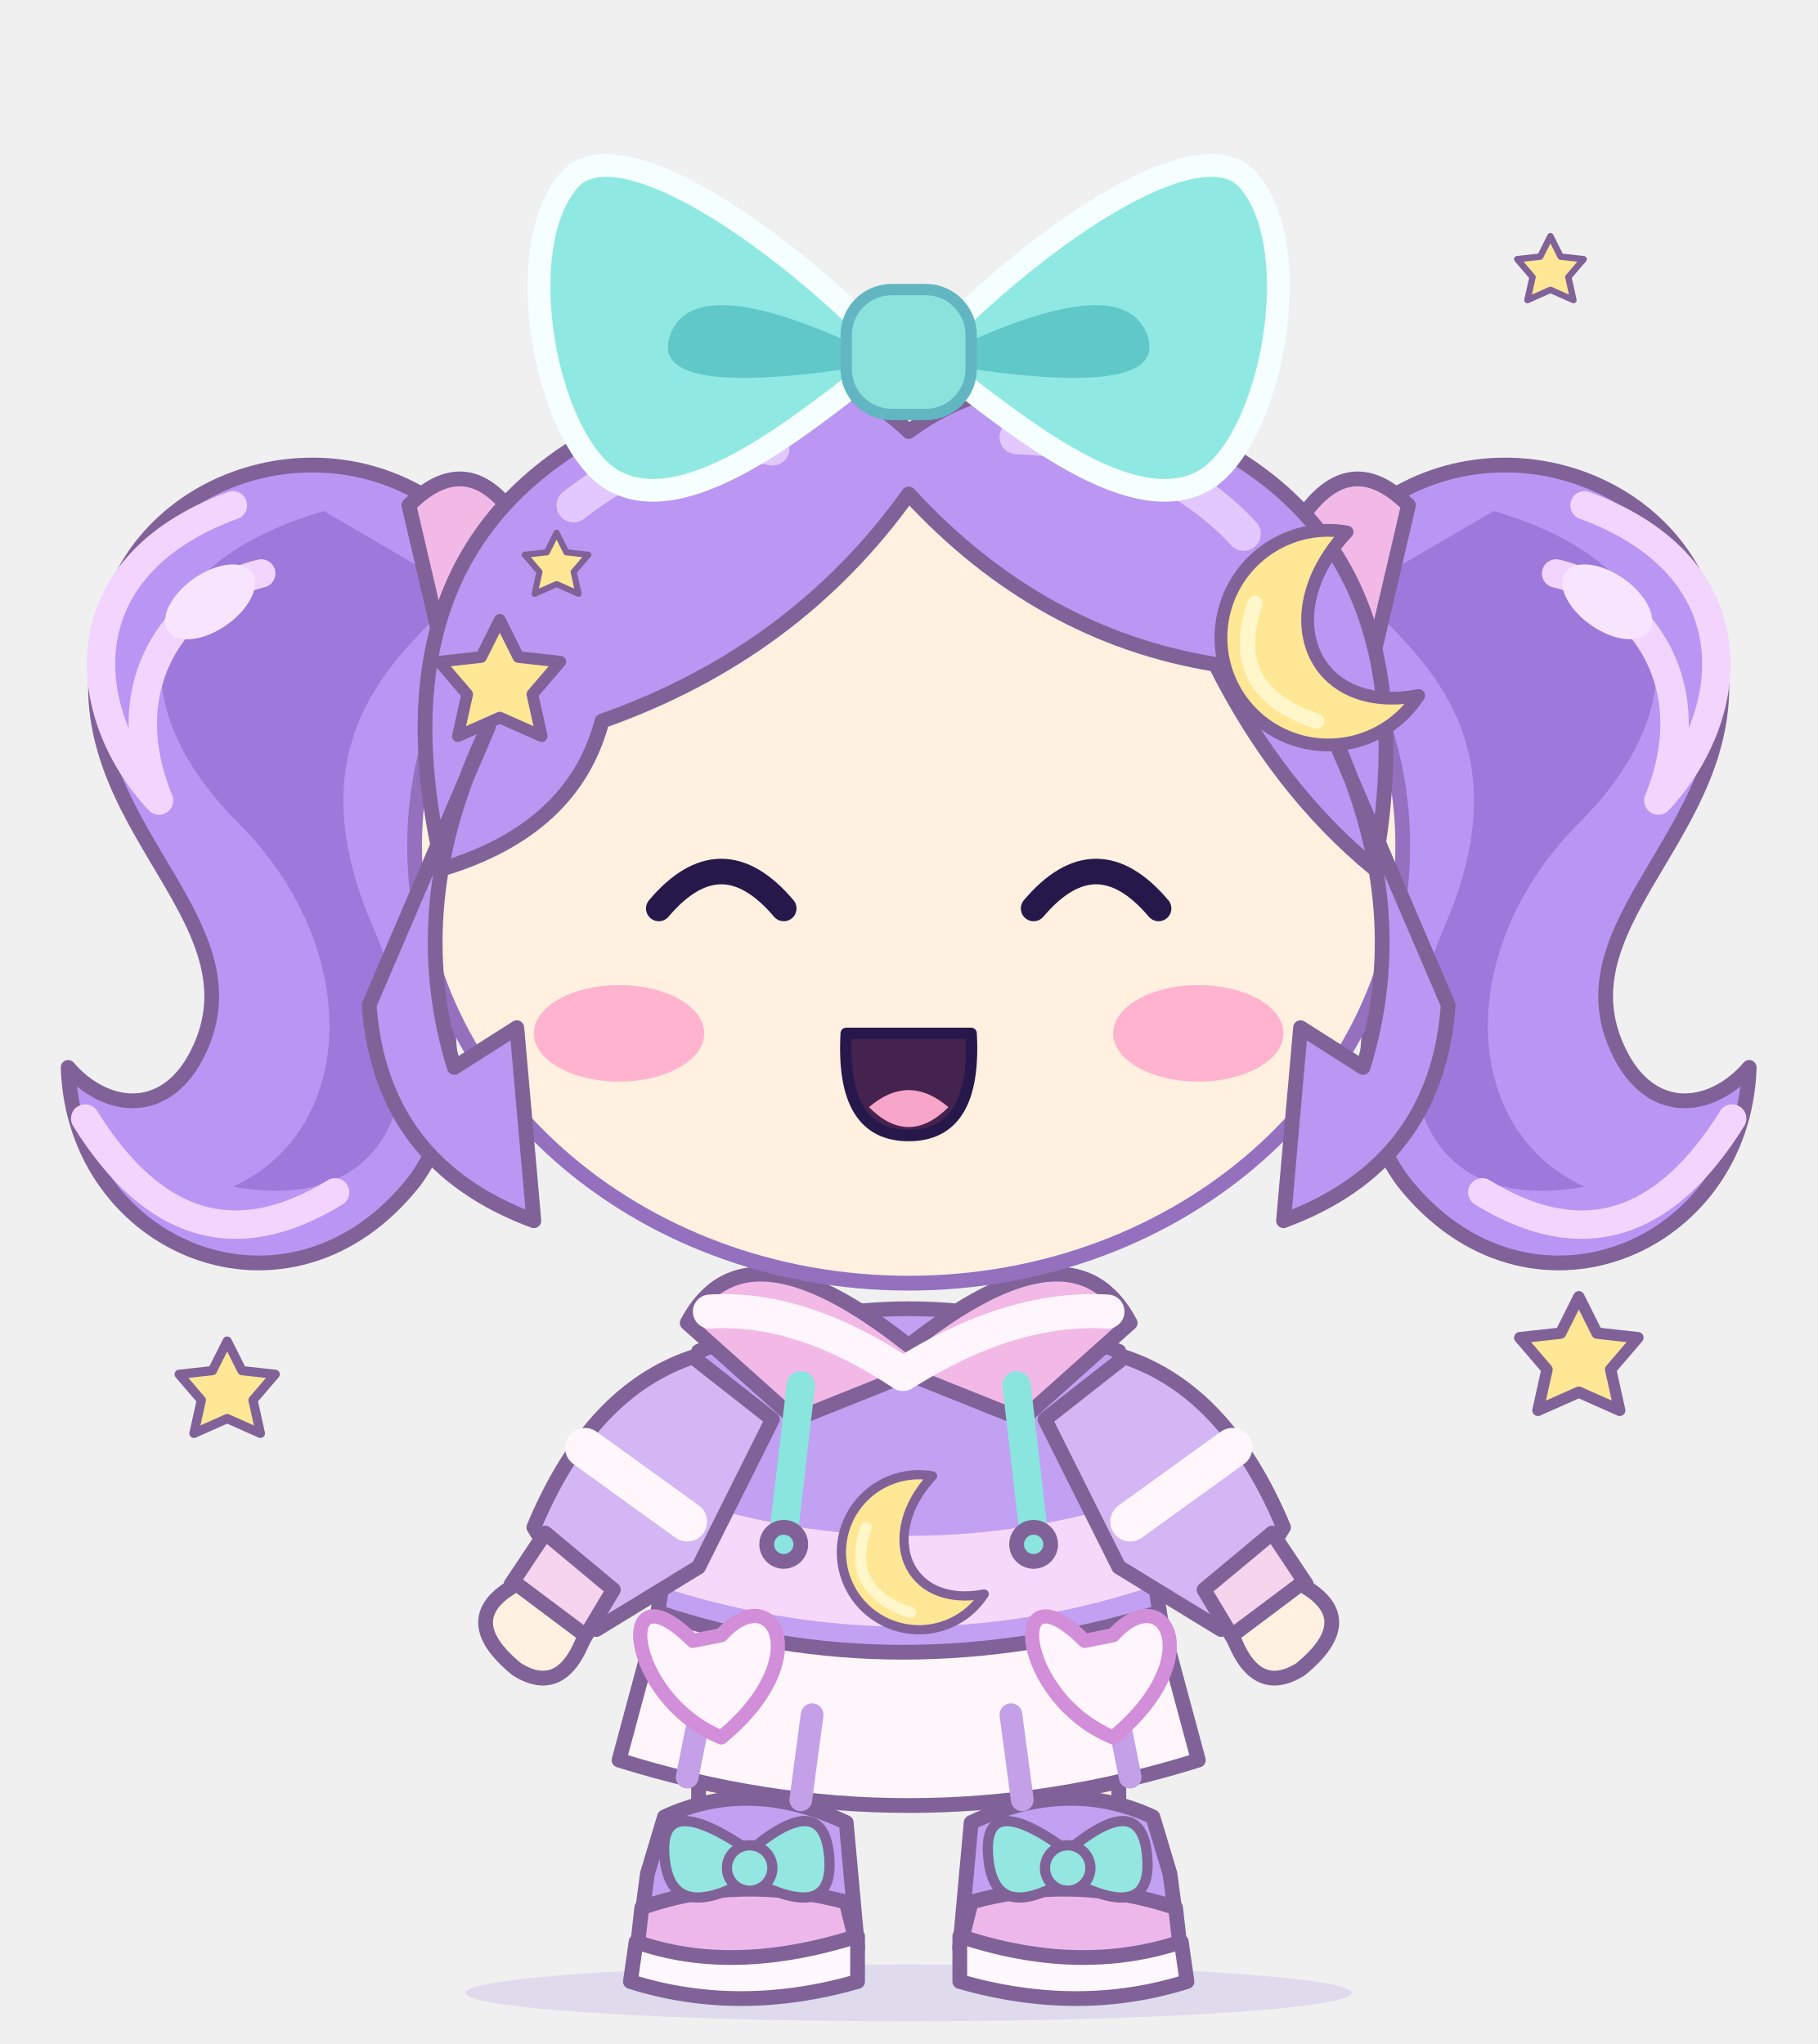
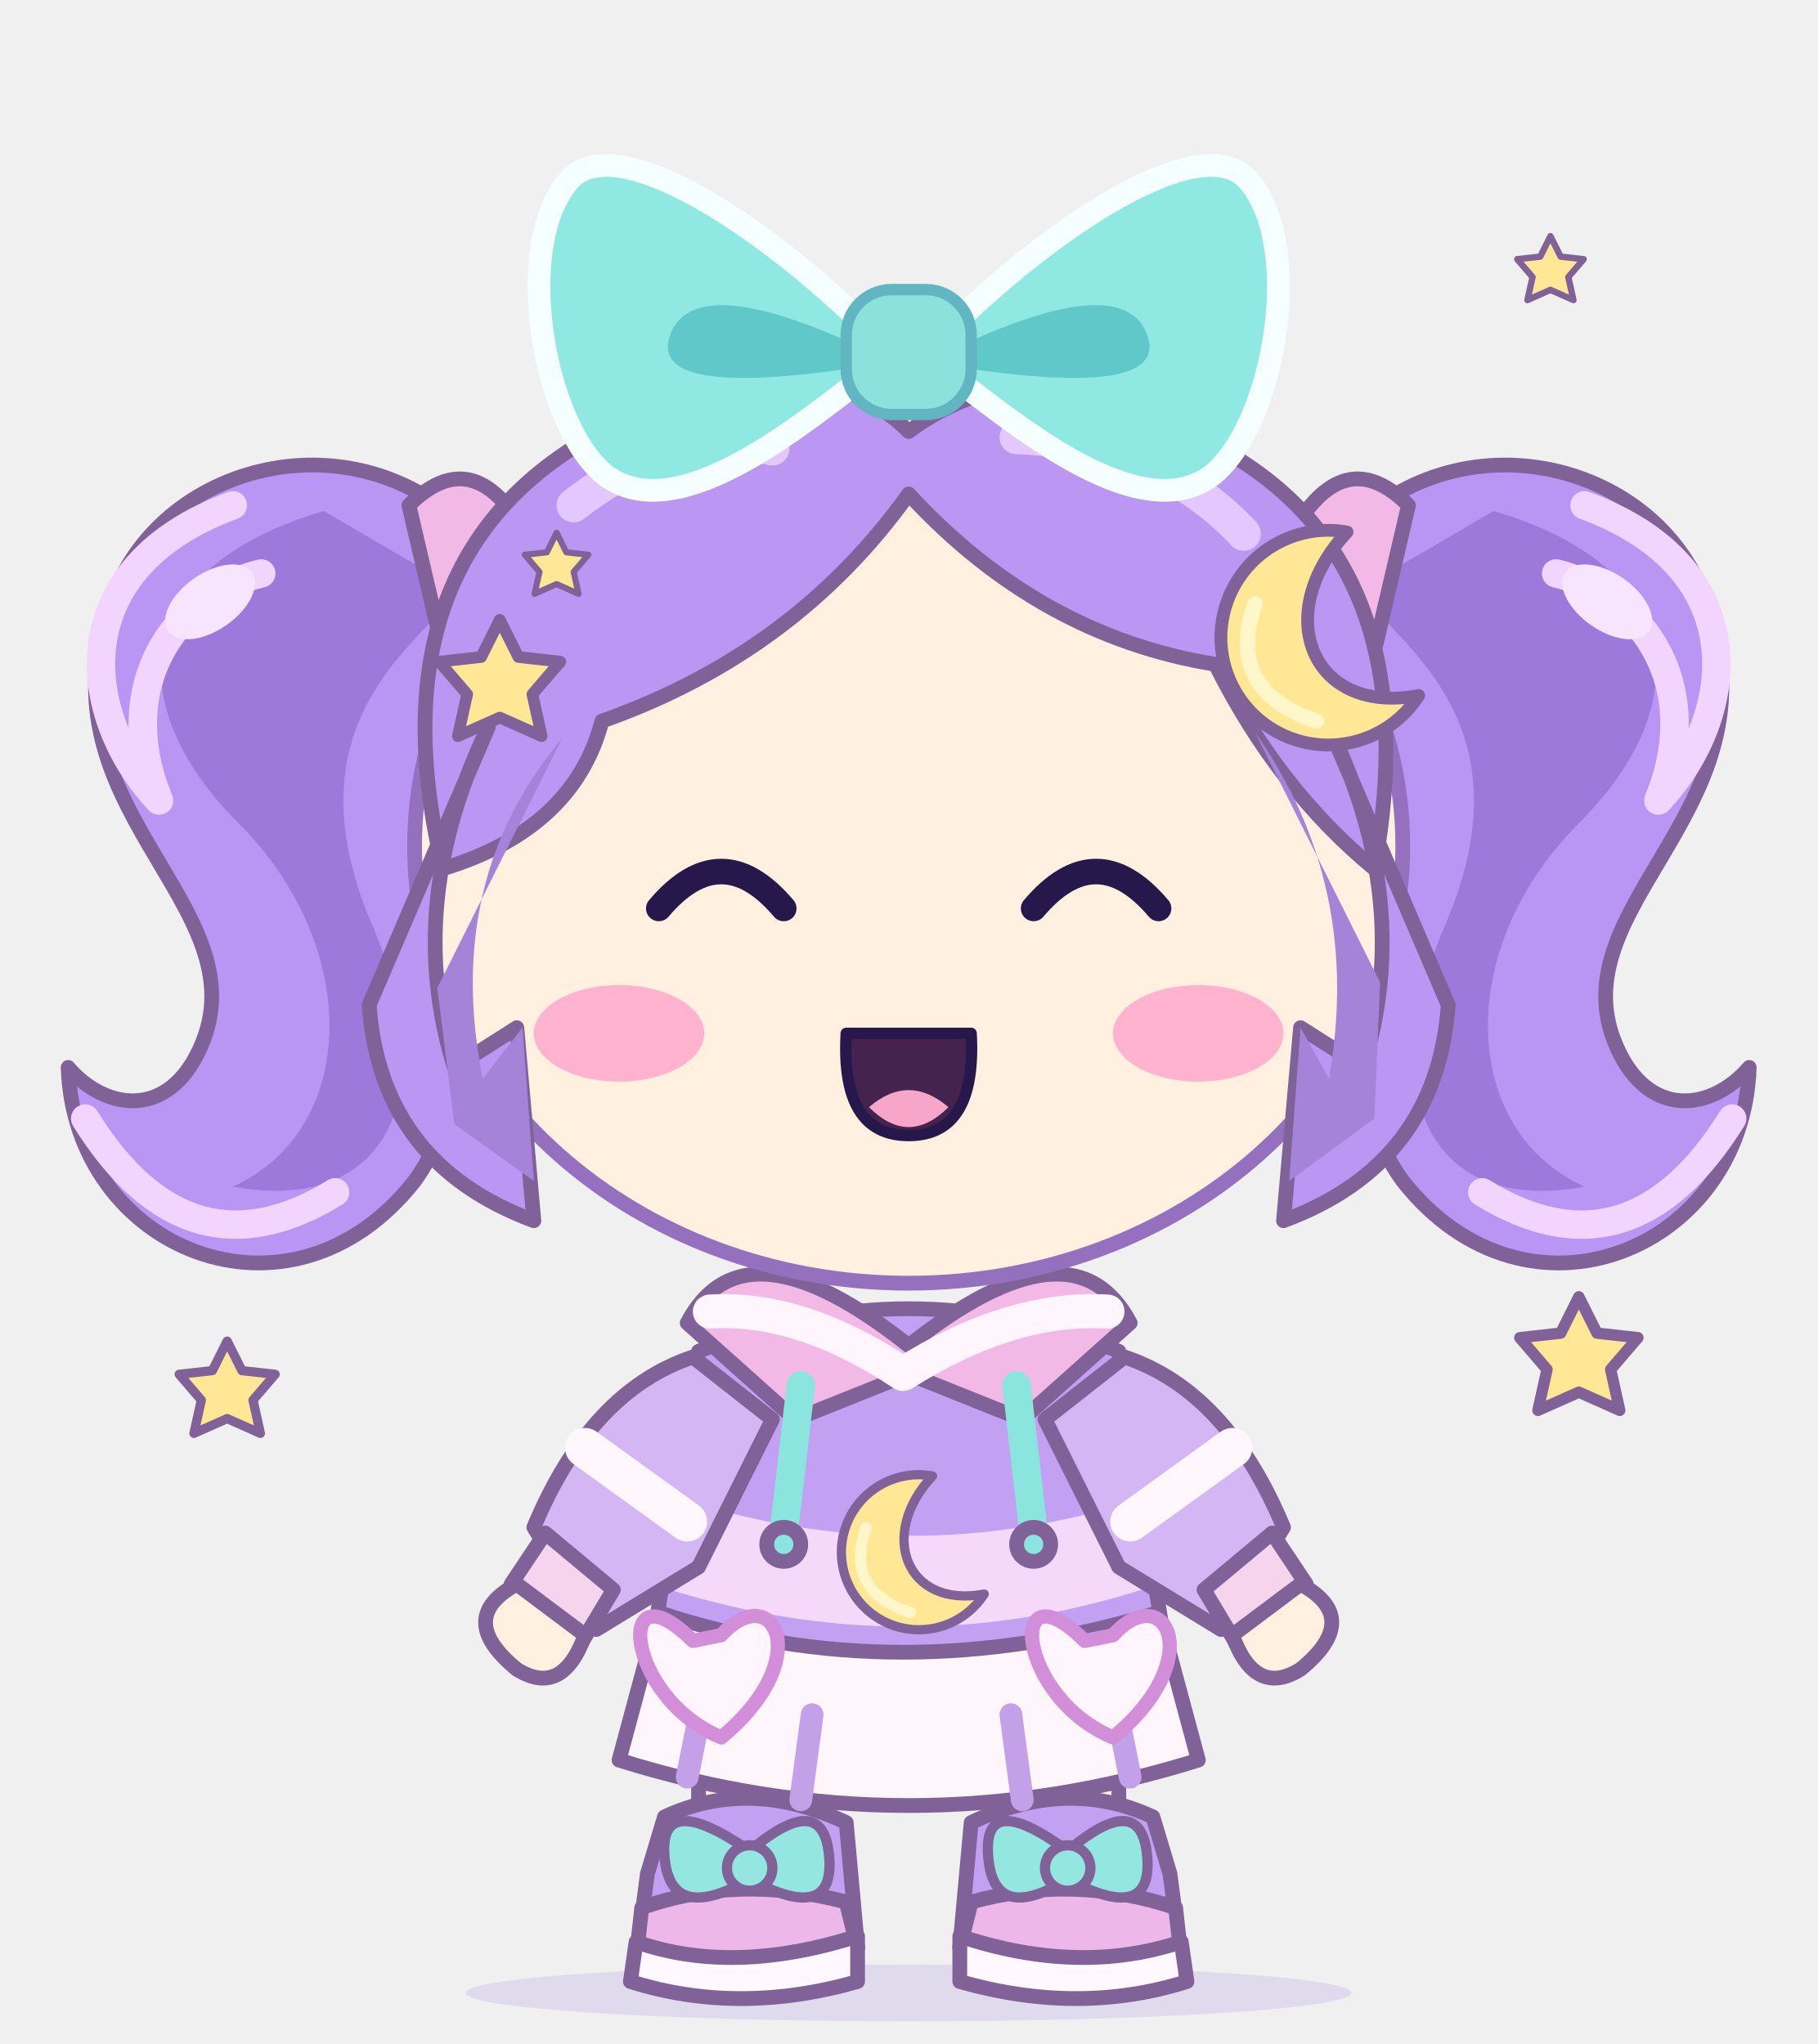
- <svg xmlns="http://www.w3.org/2000/svg" class="luna2" viewBox="0 0 320 360" preserveAspectRatio="xMidYMid meet" role="img" aria-label="Luna — happy" data-state="happy" data-outfit="home" data-reduced-motion="true" data-audio="unavailable" data-compact="false" data-character="luna">
+ <svg xmlns="http://www.w3.org/2000/svg" class="luna2" viewBox="0 0 320 360" preserveAspectRatio="xMidYMid meet" role="img" aria-label="Luna — happy" data-character="luna" data-science-outfit="false" data-listening-disabled="false" data-state="happy" data-outfit="home" data-reduced-motion="true" data-audio="unavailable" data-compact="false">
  <ellipse class="l2-ground" cx="160" cy="351" rx="78" ry="5" fill="#a58cdd" opacity=".22" />
  <g class="l2-character" fill="none" stroke="#806299" stroke-width="2.6" stroke-linecap="round" stroke-linejoin="round">
    <g transform="translate(0 0)">
      <g transform="translate(83 108)">
        <g class="l2-pigtail" style="transform-origin:0 0">
          <g transform="translate(-83 -108)">
            <path d="M83 94C62 72 26 82 19 108 7 144 49 161 34 187 28 197 18 195 12 188 13 220 51 236 73 208 89 186 68 162 78 141 88 125 101 110 83 94Z" fill="#ba96f4" />
            <path d="M57 90C23 100 21 124 42 145 64 167 63 199 41 209 68 214 78 193 66 164 50 128 73 114 81 104Z" fill="#9d79dc" stroke="none" />
            <path d="M41 89C11 100 14 126 28 141 19 119 33 104 46 101M15 197Q33 226 59 210" fill="none" stroke="#f2d4ff" stroke-width="5" />
            <ellipse cx="37" cy="106" rx="9" ry="5" transform="rotate(-35 37 106)" fill="#f7e4ff" stroke="none" />
            <path d="M72 89Q83 78 92 93L94 112 79 119Z" fill="#f2b9e7" />
          </g>
        </g>
      </g>
    </g>
    <g transform="translate(320 0) scale(-1 1)">
      <g transform="translate(83 108)">
        <g class="l2-pigtail" style="transform-origin:0 0">
          <g transform="translate(-83 -108)">
            <path d="M83 94C62 72 26 82 19 108 7 144 49 161 34 187 28 197 18 195 12 188 13 220 51 236 73 208 89 186 68 162 78 141 88 125 101 110 83 94Z" fill="#ba96f4" />
            <path d="M57 90C23 100 21 124 42 145 64 167 63 199 41 209 68 214 78 193 66 164 50 128 73 114 81 104Z" fill="#9d79dc" stroke="none" />
            <path d="M41 89C11 100 14 126 28 141 19 119 33 104 46 101M15 197Q33 226 59 210" fill="none" stroke="#f2d4ff" stroke-width="5" />
            <ellipse cx="37" cy="106" rx="9" ry="5" transform="rotate(-35 37 106)" fill="#f7e4ff" stroke="none" />
            <path d="M72 89Q83 78 92 93L94 112 79 119Z" fill="#f2b9e7" />
          </g>
        </g>
      </g>
    </g>
    <g class="l2-body">
      <g class="l2-feet">
        <path d="M123 300V324H145V300M175 300V324H197V300" fill="#fff0df" />
        <path d="M117 320Q132 313 149 321L151 343Q136 351 112 345L114 330Z M171 321Q188 313 203 320L206 330 208 345Q184 351 169 343Z" fill="#c2a1f3" />
        <path d="M113 336Q130 330 149 335L151 343Q132 350 112 345ZM171 335Q189 330 207 336L208 345Q189 350 169 343Z" fill="#edb8e9" />
        <path d="M112 342Q129 348 151 341V349Q130 355 111 349ZM169 341Q190 348 208 342L209 349Q190 355 169 349Z" fill="#fff8ff" />
        <g fill="#94e6e0" stroke-width="1.8">
          <path d="M132 326Q116 315 117 327T132 331Q147 339 146 327T132 326ZM188 326Q173 315 174 327T188 331Q203 339 202 327T188 326Z" />
          <circle cx="132" cy="329" r="4" />
          <circle cx="188" cy="329" r="4" />
+         </g>
+         <g class="liam-laces" fill="none" stroke="#f6f7ff" stroke-width="2.5">
+           <path d="m121 323 20 2m-21 3 21 2m38-5 20-2m-20 7 21-2" />
        </g>
      </g>
      <g class="l2-outfit-home">
        <path d="M123 238Q160 223 197 238L207 302Q160 318 113 302Z" fill="#c2a1f3" />
        <path d="M116 284Q158 298 204 284L211 310Q160 326 109 310Z" fill="#fff6fc" />
        <path d="M124 298 121 313M143 302 141 317M178 302 180 317M196 298 199 313" fill="none" stroke="#c4a0e8" stroke-width="4" />
        <path d="M120 264Q160 277 201 264V280Q160 293 118 280Z" fill="#f6d9fa" stroke="none" />
        <path d="M121 233Q131 214 160 237 189 214 199 233L180 250 160 242 140 250Z" fill="#f2b9e7" />
        <path d="M125 231Q141 230 159 242 178 230 195 231" fill="none" stroke="#fff5fc" stroke-width="6" />
        <path d="M141 244 138 270M179 244 182 270" fill="none" stroke="#89e5dd" stroke-width="5" />
        <circle cx="138" cy="272" r="3" fill="#89e5dd" />
        <circle cx="182" cy="272" r="3" fill="#89e5dd" />
        <path transform="translate(159 271) scale(0.65)" d="M8-17A21 21 0 1 0 22 15C1 19-7-1 8-17Z" fill="#ffe795" stroke="#806299" stroke-width="2.5" />
        <path transform="translate(159 271) scale(0.65)" d="M-10-3Q-16 14 2 20" fill="none" stroke="#fff7ca" stroke-width="3" />
        <g class="l2-detail" fill="#fff5fc" stroke="#d28ed8" stroke-width="2.5">
          <path d="M122 289C108 275 110 299 127 306 144 292 136 278 127 288Z" />
          <path d="M191 289C177 275 179 299 196 306 213 292 205 278 196 288Z" />
        </g>
      </g>
      <g class="l2-outfit-enterprise">
        <path d="M124 282H196L205 311Q160 323 115 311Z" fill="#8a73b6" />
        <path d="M126 235Q160 225 194 235L201 294Q180 304 160 293 140 304 119 294Z" fill="#9981c3" />
        <path d="M143 231 160 259 177 231Z" fill="#fff6fc" />
        <path d="M137 233 148 251 140 258 160 283 151 241M183 233 172 251 180 258 160 283 169 241" fill="#bfa0eb" />
        <path d="M151 240 160 247 169 240 168 255 160 250 152 255Z" fill="#8de3da" />
        <circle cx="160" cy="283" r="2.6" fill="#ffdfa3" stroke="none" />
        <path d="M126 281H140M180 281H194" stroke="#d9c2f5" stroke-width="3" />
        <g class="l2-detail">
          <path d="M179 250V268" stroke="#8de3da" stroke-width="3" />
          <rect x="172" y="263" width="17" height="22" rx="3" fill="#fff8ee" />
          <circle cx="180.5" cy="270" r="3" fill="#c3a3ef" stroke="none" />
          <path d="M176 278H185" stroke="#8de3da" />
        </g>
      </g>
+       <g class="liam-clothes">
+         <path d="M123 286H197L199 322H174L166 304H154L146 322H121Z" fill="#697cc0" />
+         <path d="M127 303v14m66-14v14M160 293v9" stroke="#485d9d" />
+         <path d="M123 238Q160 223 197 238L207 302Q160 318 113 302Z" fill="#7d91d6" />
+         <path d="M121 233Q131 214 160 237 189 214 199 233L180 250 160 242 140 250Z" fill="#657bbd" />
+         <path d="M125 231Q141 230 159 242 178 230 195 231" fill="none" stroke="#d6e3ff" stroke-width="5" />
+         <path d="M142 244v23m36-23v23" stroke="#e5eaff" stroke-width="3" />
+         <g transform="translate(160 276) rotate(-22)" stroke="#ffe9ae" stroke-width="2">
+           <circle r="11" fill="#f5d786" />
+           <ellipse rx="21" ry="6" fill="none" />
+           <path d="M-20 0q16 10 40 0" fill="none" stroke="#fff2c5" />
+         </g>
+         <g class="liam-labcoat">
+           <path d="M123 238 141 230 157 251 152 307 113 302Z M197 238 179 230 163 251 168 307 207 302Z" fill="#fff9ef" stroke="#6e80bd" />
+           <path d="m141 230-6 17 11 7-12 10 18 16m27-50 6 17-11 7 12 10-18 16" fill="#e4e9ff" stroke="#7a8ac2" />
+           <path d="m121 282 21 3-2 14-21-3Z m58 3 21-3 2 14-21 3Z" fill="#f6f5ff" stroke="#8d9dcf" stroke-width="1.8" />
+           <path d="m124 255-2 15m6-17-1 16" stroke="#849dd5" stroke-width="3" />
+           <path d="m185 252 3 13" stroke="#d5b267" stroke-width="2" />
+           <path d="m179 266 17-3 3 17-18 3Z" fill="#dae8ff" stroke="#7a8ac2" stroke-width="1.7" />
+           <circle cx="189" cy="270" r="2" fill="#8aa8da" stroke="none" />
+           <path d="m185 276 8-1" stroke="#8aa8da" stroke-width="1.3" />
+         </g>
+       </g>
      <g transform="translate(0 0)">
        <g transform="translate(126 240)">
          <g class="l2-arm l2-arm-left" style="transform-origin:0 0">
            <g transform="translate(-126 -240)">
              <path d="M122 239Q104 245 94 269L105 287 123 276 136 250Z" class="l2-sleeve" fill="#d5b6f4" />
              <path d="M96 270 108 280 102 290 90 279Z" fill="#f6d4ee" />
              <path d="M91 279Q80 285 91 294 99 299 103 288Z" fill="#fff0df" />
              <path class="l2-detail" d="M103 255 121 268" stroke="#fff7fc" stroke-width="7" />
            </g>
          </g>
        </g>
      </g>
      <g transform="translate(320 0) scale(-1 1)">
        <g transform="translate(126 240)">
          <g class="l2-arm l2-arm-right" style="transform-origin:0 0">
            <g transform="translate(-126 -240)">
              <path d="M122 239Q104 245 94 269L105 287 123 276 136 250Z" class="l2-sleeve" fill="#d5b6f4" />
              <path d="M96 270 108 280 102 290 90 279Z" fill="#f6d4ee" />
              <path d="M91 279Q80 285 91 294 99 299 103 288Z" fill="#fff0df" />
              <path class="l2-detail" d="M103 255 121 268" stroke="#fff7fc" stroke-width="7" />
            </g>
          </g>
        </g>
      </g>
    </g>
    <g transform="translate(160 213)">
      <g class="l2-head-pose" style="transform-origin:0 0">
        <g transform="translate(-160 -213)">
          <ellipse class="l2-face-base" cx="160" cy="149" rx="87" ry="77" fill="#fff0df" stroke="#9470bf" />
          <g class="l2-cheeks" fill="#ffb3cf" stroke="none">
            <ellipse cx="109" cy="182" rx="15" ry="8.5" />
            <ellipse cx="211" cy="182" rx="15" ry="8.5" />
          </g>
          <g class="l2-eye-gaze" fill="#27184b" stroke="none">
            <g class="l2-eyes-open">
              <ellipse cx="127" cy="157" rx="11" ry="17" />
              <ellipse cx="193" cy="157" rx="11" ry="17" />
              <ellipse cx="130" cy="151" rx="3.7" ry="4.5" fill="#fff" />
              <ellipse cx="196" cy="151" rx="3.7" ry="4.5" fill="#fff" />
            </g>
          </g>
          <g class="l2-eyes-shut" fill="none" stroke="#27184b" stroke-width="4.5">
            <path d="M116 160Q127 147 138 160M182 160Q193 147 204 160" />
          </g>
          <g class="l2-eyes-blink" fill="none" stroke="#27184b" stroke-width="3.5">
            <path d="M117 160Q127 165 137 160M183 160Q193 165 203 160" />
          </g>
          <g class="l2-brows" fill="none" stroke="#9470bf" stroke-width="3">
            <path d="M117 132 132 130M188 130 203 132" />
          </g>
          <g fill="none" stroke="#27184b" stroke-width="3.6">
            <path class="l2-mouth-smile" d="M150 184Q160 198 170 184" />
            <path class="l2-mouth-concern" d="M152 191Q160 186 168 191" />
          </g>
          <g class="l2-mouth-small">
            <ellipse cx="160" cy="188" rx="6" ry="7" fill="#44234f" stroke="#27184b" stroke-width="2" />
          </g>
          <g class="l2-mouth-wide">
            <path d="M149 182H171Q172 200 160 200 148 200 149 182Z" fill="#44234f" stroke="#27184b" stroke-width="2" />
            <path d="M153 195Q160 189 167 195Q160 202 153 195Z" fill="#f7a5c8" stroke="none" />
          </g>
          <g class="l2-front-hair" fill="#bb96f2">
            <path d="M78 153Q64 94 112 73 144 60 160 76 183 59 213 78 252 98 242 153 225 139 214 117 183 112 160 87 140 115 106 127 101 146 78 153Z" />
            <path d="M86 128Q71 159 80 188L91 181 94 215Q67 205 65 177Z M234 128Q249 159 240 188L229 181 226 215Q253 205 255 177Z" />
+             <path d="M99 130Q78 155 85 190L92 181 94 208 80 198 77 174Z M221 129Q240 156 234 190L229 181 227 208 242 197 243 173Z" fill="#a583d9" stroke="none" />
            <path d="M101 89Q119 75 136 79M179 77Q204 78 219 94" fill="none" stroke="#e3c8ff" stroke-width="6" />
          </g>
          <g class="l2-accessories">
            <path d="M154 59C135 40 108 22 100 32 90 44 96 76 107 84 120 93 142 74 154 65Z M166 59C185 40 212 22 220 32 230 44 224 76 213 84 200 93 178 74 166 65Z" fill="#8fe9e2" stroke="#f5ffff" stroke-width="4" />
            <path d="M149 60Q122 48 118 59T149 65M171 60Q198 48 202 59T171 65" fill="#61c8ca" stroke="none" />
            <rect x="149" y="51" width="22" height="22" rx="8" fill="#8be2dc" stroke="#62b6c1" stroke-width="2" />
            <path transform="translate(230 109) scale(0.9)" d="M8-17A21 21 0 1 0 22 15C1 19-7-1 8-17Z" fill="#ffe795" stroke="#806299" stroke-width="2.5" />
            <path transform="translate(230 109) scale(0.9)" d="M-10-3Q-16 14 2 20" fill="none" stroke="#fff7ca" stroke-width="3" />
            <g class="l2-detail">
              <path transform="translate(88 119) scale(0.82)" d="M0-12 4-4 13-3 7 4 9 13 0 9-9 13-7 4-13-3-4-4Z" fill="#ffe795" stroke="#806299" stroke-width="2.5" stroke-linejoin="round" />
              <path transform="translate(98 99) scale(0.43)" d="M0-12 4-4 13-3 7 4 9 13 0 9-9 13-7 4-13-3-4-4Z" fill="#ffe795" stroke="#806299" stroke-width="2.5" stroke-linejoin="round" />
            </g>
          </g>
+           <g class="liam-hair" fill="#9faef5" stroke="#727aca" stroke-width="2.3">
+             <path d="M146 47Q170 22 150 22 127 26 119 38 122 16 145 13 176 9 181 28 184 40 171 48Z" />
+             <path d="M89 75Q74 92 61 87L68 99Q59 110 42 106 46 123 62 127L51 137Q40 139 34 132 37 154 62 157L51 167 40 165Q47 184 69 182L59 191 48 191Q58 210 82 201L88 215 106 197 111 137 213 134 221 200Q236 217 252 204L243 196Q268 194 276 178 263 185 252 175 276 169 278 151 267 162 251 148 277 142 279 122 266 137 250 122 262 111 256 98 249 103Q239 84 232 75 213 52 175 52 125 44 89 75Z" />
+             <path d="M66 127Q82 119 86 99 77 133 62 143L76 148Q82 166 69 175 90 174 99 151L101 186 87 200 80 192 69 197 71 178 60 176 69 157 59 153 72 139Z M230 108Q226 138 243 150L234 159 247 175 235 182 243 198 224 190 219 145Z" fill="#7d8ee0" stroke="none" />
+             <path d="M87 140Q78 99 105 80 125 62 157 70 178 55 202 72 235 81 237 119L229 149Q213 148 201 128L204 144Q180 137 169 112L166 141Q147 134 138 109 133 135 113 143L118 128Q104 146 88 150Z" />
+             <path d="M156 76Q139 91 153 120L164 131 162 110 172 122Q162 94 169 76 M198 81Q216 105 222 127L229 136 225 111 217 90Z" fill="#bec7ff" stroke="none" />
+             <path d="M94 98Q90 119 81 128M122 82Q109 92 108 106M177 74Q188 70 198 78M57 146q8 5 15 3M244 159q13 9 21 1" fill="none" stroke="#e0e9ff" stroke-width="4" />
+             <path d="M133 28q17-16 31-6" fill="none" stroke="#e0e9ff" stroke-width="3" />
+           </g>
+           <g class="liam-goggles" stroke="#39375e" stroke-width="3.5">
+             <path d="M82 104Q88 52 160 56 226 53 239 105" fill="none" stroke-width="9" />
+             <path d="M145 65Q160 57 175 65" fill="none" stroke-width="7" />
+             <g transform="rotate(-17 120 64)">
+               <ellipse cx="120" cy="64" rx="30" ry="21" fill="#9692b5" />
+               <ellipse cx="120" cy="62" rx="24" ry="15" fill="#c4d7ff" stroke="#f5eaff" stroke-width="2.5" />
+               <path d="m107 68 18-19m-8 23 17-18" stroke="#fff9ef" stroke-width="4" />
+             </g>
+             <g transform="rotate(17 200 64)">
+               <ellipse cx="200" cy="64" rx="30" ry="21" fill="#9692b5" />
+               <ellipse cx="200" cy="62" rx="24" ry="15" fill="#c4d7ff" stroke="#f5eaff" stroke-width="2.5" />
+               <path d="m186 66 17-18m-7 23 15-17" stroke="#fff9ef" stroke-width="4" />
+             </g>
+           </g>
+           <g class="liam-moon">
+             <path transform="translate(226 106) scale(0.88)" d="M8-17A21 21 0 1 0 22 15C1 19-7-1 8-17Z" fill="#ffe795" stroke="#806299" stroke-width="2.5" />
+             <path transform="translate(226 106) scale(0.88)" d="M-10-3Q-16 14 2 20" fill="none" stroke="#fff7ca" stroke-width="3" />
+           </g>
+           <g class="liam-glasses" fill="none" stroke="#35365d" stroke-width="3.2">
+             <circle cx="126" cy="162" r="25" />
+             <circle cx="194" cy="162" r="25" />
+             <path d="M151 160q9-7 18 0m-68-4-13-5m131 5 13-5" />
+             <path d="M110 146q7-5 13-4M178 146q7-5 13-4" stroke="#fff" stroke-width="2" />
+           </g>
          <g class="l2-sleep-mask">
            <path d="M88 153 104 159M216 159 232 153" fill="none" stroke="#9b79cb" stroke-width="7" />
            <path d="M104 146Q124 136 147 146 160 152 173 146 196 136 216 146L216 174Q198 193 177 178 160 168 143 178 122 193 104 174Z" fill="#b792ee" stroke="#f0d9ff" stroke-width="3" />
            <path d="M117 163Q127 174 138 163M182 163Q193 174 203 163" fill="none" stroke="#fff0ff" stroke-width="3" />
            <path transform="translate(160 153) scale(0.34)" d="M8-17A21 21 0 1 0 22 15C1 19-7-1 8-17Z" fill="#ffe795" stroke="#806299" stroke-width="2.5" />
            <path transform="translate(160 153) scale(0.34)" d="M-10-3Q-16 14 2 20" fill="none" stroke="#fff7ca" stroke-width="3" />
          </g>
          <g class="l2-mouth-snore" fill="#44234f" stroke="#27184b" stroke-width="2">
            <path class="l2-snore-closed" d="M155 193Q160 198 165 193" fill="none" stroke-width="3.4" stroke-linecap="round" />
            <ellipse class="l2-snore-open" cx="160" cy="194" rx="6" ry="8" />
            <path class="l2-snore-tongue" d="M156 198Q160 194 164 198Q160 203 156 198Z" fill="#f7a5c8" stroke="none" />
          </g>
        </g>
      </g>
    </g>
    <g class="l2-hand-think">
      <path d="M116 247Q112 236 127 225L143 230Q141 247 126 255Z" class="l2-sleeve" fill="#d5b6f4" />
      <path d="M127 226 131 219 145 225 142 232Z" fill="#f6d4ee" />
      <path d="M132 221Q126 210 133 208L138 214Q134 201 141 203L146 215Q153 209 154 216L145 228Z" fill="#fff0df" />
    </g>
    <g class="l2-laptop">
      <path d="M106 312H219L232 331H101Z" fill="#bba0e3" />
      <path d="M139 281H229L219 328H130Z" fill="#9d80cb" stroke="#e7d2ff" stroke-width="3" />
      <path transform="translate(180 303) scale(0.46)" d="M8-17A21 21 0 1 0 22 15C1 19-7-1 8-17Z" fill="#ffe795" stroke="#806299" stroke-width="2.5" />
      <path transform="translate(180 303) scale(0.46)" d="M-10-3Q-16 14 2 20" fill="none" stroke="#fff7ca" stroke-width="3" />
      <path d="M102 333H230" stroke="#806299" stroke-width="4" />
    </g>
  </g>
  <g class="l2-effects" stroke="none">
    <g class="l2-thinking-dots" fill="#f8e9ff">
      <circle cx="146" cy="14" r="3" />
      <circle cx="160" cy="14" r="3" />
      <circle cx="174" cy="14" r="3" />
    </g>
    <g class="l2-listening-lines" fill="none" stroke="#93ede5" stroke-width="4">
-       <path d="M23 65 31 77M40 57 44 71M291 65 283 77M274 57 270 71" />
+       <path d="m271 43 4-18m11 26 13-15m-5 29 20-6" />
    </g>
    <g class="l2-sparkles">
      <path transform="translate(40 244) scale(0.65)" d="M0-12 4-4 13-3 7 4 9 13 0 9-9 13-7 4-13-3-4-4Z" fill="#ffe795" stroke="#806299" stroke-width="2.5" stroke-linejoin="round" />
      <path transform="translate(278 238) scale(0.8)" d="M0-12 4-4 13-3 7 4 9 13 0 9-9 13-7 4-13-3-4-4Z" fill="#ffe795" stroke="#806299" stroke-width="2.5" stroke-linejoin="round" />
      <path transform="translate(273 47) scale(0.45)" d="M0-12 4-4 13-3 7 4 9 13 0 9-9 13-7 4-13-3-4-4Z" fill="#ffe795" stroke="#806299" stroke-width="2.5" stroke-linejoin="round" />
    </g>
    <g class="l2-oops" fill="#ffe795">
      <path d="M270 77 274 91 278 77Z" />
      <circle cx="274" cy="98" r="2.5" />
    </g>
    <g class="l2-zzz" fill="#e8d0ff" font-family="system-ui,sans-serif" font-weight="700">
      <text x="260" y="145" font-size="14">z</text>
      <text x="277" y="127" font-size="20">z</text>
      <text x="292" y="104" font-size="25">Z</text>
    </g>
  </g>
  <style>/* Every animated group has one transform owner. Face/head never scale. */
.luna2 { display:block; width:100%; height:auto; aspect-ratio:8/9; overflow:hidden; }
.luna2 * { transform-box:view-box; }
.luna2 .l2-outfit-enterprise,
.luna2 .l2-eyes-shut,.luna2 .l2-eyes-blink,.luna2 .l2-mouth-small,.luna2 .l2-mouth-wide,
.luna2 .l2-mouth-concern,.luna2 .l2-mouth-snore,.luna2 .l2-sleep-mask,.luna2 .l2-laptop,.luna2 .l2-effects &gt; g,
.luna2 .l2-hand-think,.luna2 .l2-listening-glow,.luna2 .l2-brows { opacity:0; }
.luna2[data-outfit="enterprise"] .l2-outfit-home { display:none; }
.luna2[data-outfit="enterprise"] .l2-outfit-enterprise { opacity:1; }
.luna2[data-outfit="enterprise"] .l2-sleeve { fill:#9981c3; }
.luna2[data-compact="true"] .l2-detail { display:none; }
.luna2[data-state="listening"] .l2-listening-lines { opacity:.85; }
.luna2[data-state="thinking"] .l2-thinking-dots { opacity:1; }
.luna2[data-state="thinking"] .l2-eye-gaze { transform:translate(3px,-4px); }
.luna2[data-state="thinking"] .l2-head-pose { transform:rotate(-4deg); }
.luna2[data-state="thinking"] .l2-arm-left { opacity:0; }
.luna2[data-state="thinking"] .l2-hand-think { opacity:1; }
.luna2[data-state="working"] .l2-laptop { opacity:1; }
.luna2[data-state="working"] .l2-eye-gaze { transform:translate(0,4px); }
.luna2[data-state="working"] .l2-arm { transform:rotate(-25deg); }
.luna2[data-state="happy"] .l2-eyes-open,
.luna2[data-state="sleeping"] .l2-eyes-open { opacity:0; }
.luna2[data-state="happy"] .l2-eyes-shut,
.luna2[data-state="happy"] .l2-sparkles { opacity:1; }
.luna2[data-state="happy"] .l2-mouth-smile,
.luna2[data-state="error"] .l2-mouth-smile { opacity:0; }
.luna2[data-state="happy"] .l2-mouth-wide { opacity:1; }
.luna2[data-state="error"] .l2-mouth-small,
.luna2[data-state="error"] .l2-oops,.luna2[data-state="error"] .l2-brows { opacity:1; }
.luna2[data-state="sleeping"] .l2-mouth-smile { opacity:0; }
.luna2[data-state="sleeping"] .l2-sleep-mask,
.luna2[data-state="sleeping"] .l2-zzz { opacity:1; }
.luna2[data-state="sleeping"] .l2-mouth-snore { opacity:1; }
.luna2[data-state="sleeping"] .l2-snore-open,
.luna2[data-state="sleeping"] .l2-snore-tongue { opacity:0; animation:l2-snore-open 3.6s steps(1,end) infinite; }
.luna2[data-state="sleeping"] .l2-snore-closed { opacity:1; animation:l2-snore-closed 3.6s steps(1,end) infinite; }
.luna2[data-state="talking"] .l2-mouth-smile { opacity:0; }
.luna2[data-state="talking"] .l2-mouth-small { opacity:1; }

/* Static proportions were raster-checked before motion was introduced. */
.luna2 .l2-character { animation:l2-breathe 5.6s ease-in-out infinite; }
.luna2 .l2-pigtail { animation:l2-hair 6.7s ease-in-out infinite; }
.luna2 .l2-head-pose,.luna2 .l2-eye-gaze,.luna2 .l2-arm { transition:transform 360ms ease; }
.luna2:not([data-state="sleeping"]):not([data-state="happy"]) .l2-eyes-open { animation:l2-blink-open 17s steps(1,end) infinite; }
.luna2:not([data-state="sleeping"]):not([data-state="happy"]) .l2-eyes-blink { animation:l2-blink-shut 17s steps(1,end) infinite; }
.luna2[data-state="listening"] .l2-pigtail { animation:l2-perk 3.8s ease-in-out infinite; }
.luna2[data-state="thinking"] .l2-thinking-dots circle { animation:l2-dot 1.8s ease-in-out infinite; }
.luna2[data-state="thinking"] .l2-thinking-dots circle:nth-child(2) { animation-delay:.25s; }
.luna2[data-state="thinking"] .l2-thinking-dots circle:nth-child(3) { animation-delay:.5s; }
.luna2[data-state="working"] .l2-arm { animation:l2-type .85s ease-in-out infinite; }
.luna2[data-state="working"] .l2-arm-right { animation-delay:.42s; }
.luna2[data-state="working"] .l2-eye-gaze { animation:l2-glance 7s ease-in-out infinite; }
.luna2[data-state="talking"][data-audio="unavailable"] .l2-mouth-small { animation:l2-mouth-a .64s steps(1,end) infinite; }
.luna2[data-state="talking"][data-audio="unavailable"] .l2-mouth-wide { animation:l2-mouth-b .64s steps(1,end) infinite; }
.luna2[data-state="talking"][data-audio="closed"] .l2-mouth-small { opacity:0; }
.luna2[data-state="talking"][data-audio="closed"] .l2-mouth-smile { opacity:1; }
.luna2[data-state="talking"][data-audio="wide"] .l2-mouth-small { opacity:0; }
.luna2[data-state="talking"][data-audio="wide"] .l2-mouth-wide { opacity:1; }
.luna2[data-state="happy"] .l2-character { animation:l2-celebrate .85s ease-out 1; }
.luna2[data-state="happy"] .l2-sparkles { animation:l2-sparkle 1.4s ease-out 1; }
.luna2[data-state="error"] .l2-mouth-small { animation:l2-surprise 1.1s steps(1,end) forwards; }
.luna2[data-state="error"] .l2-mouth-concern { animation:l2-concern 1.1s steps(1,end) forwards; }
.luna2[data-state="sleeping"] .l2-character { animation-duration:6.8s; }
.luna2[data-state="sleeping"] .l2-head-pose { animation:l2-sleep-bob 4.8s ease-in-out infinite; }
.luna2[data-state="sleeping"] .l2-zzz { animation:l2-drift 5s ease-in-out infinite; }
@keyframes l2-breathe { 0%,100% { transform:translateY(0); } 50% { transform:translateY(-2px); } }
@keyframes l2-hair { 0%,100% { transform:rotate(0); } 50% { transform:rotate(1deg); } }
@keyframes l2-perk { 0%,100% { transform:rotate(3deg); } 50% { transform:rotate(4deg); } }
/* Unequal blink intervals (3.4, 5.3, 2.5, 5.8 seconds), no eye/face scaling. */
@keyframes l2-blink-open { 0%,21%,52%,67%,100% { opacity:1; } 20%,51%,66% { opacity:0; } }
@keyframes l2-blink-shut { 0%,21%,52%,67%,100% { opacity:0; } 20%,51%,66% { opacity:1; } }
@keyframes l2-dot { 0%,100% { opacity:.35; } 50% { opacity:1; } }
@keyframes l2-type { 0%,100% { transform:rotate(-25deg) translateY(0); } 50% { transform:rotate(-25deg) translateY(5px); } }
@keyframes l2-sleep-bob { 0%,100% { transform:translateY(0) rotate(0); } 50% { transform:translateY(1.5px) rotate(.6deg); } }
@keyframes l2-snore-open { 0%,28%,64%,100% { opacity:0; } 34%,58% { opacity:1; } }
@keyframes l2-snore-closed { 0%,28%,64%,100% { opacity:1; } 34%,58% { opacity:0; } }
@keyframes l2-glance { 0%,65%,100% { transform:translateY(4px); } 75%,90% { transform:translateY(0); } }
@keyframes l2-mouth-a { 0%,55%,100% { opacity:1; } 25%,75% { opacity:0; } }
@keyframes l2-mouth-b { 0%,55%,100% { opacity:0; } 25%,75% { opacity:1; } }
@keyframes l2-celebrate { 0%,65%,100% { transform:translateY(0); } 30% { transform:translateY(-7px); } 80% { transform:translateY(-2px); } }
@keyframes l2-sparkle { 0% { opacity:0; } 30%,70%,100% { opacity:1; } }
@keyframes l2-surprise { 0% { opacity:1; } 100% { opacity:0; } }
@keyframes l2-concern { 0% { opacity:0; } 100% { opacity:1; } }
@keyframes l2-drift { 0%,100% { opacity:.35; transform:translateY(0); } 50% { opacity:.9; transform:translateY(-7px); } }
.luna2[data-paused="true"] * { animation-play-state:paused !important; }
.luna2[data-reduced-motion="true"] * { animation:none !important; transition:none !important; }
@media (prefers-reduced-motion:reduce) { .luna2 * { animation:none !important; transition:none !important; } }
+ /* Liam shares the face, pose groups, and controller. Wardrobe never remounts SVG. */
+ .luna2 .liam-hair,.luna2 .liam-clothes,.luna2 .liam-goggles,.luna2 .liam-labcoat,.luna2 .liam-glasses,.luna2 .liam-moon,.luna2 .liam-laces { display:none; }
+ .luna2[data-character="liam"] .l2-pigtail,.luna2[data-character="liam"] .l2-front-hair,.luna2[data-character="liam"] .l2-accessories,.luna2[data-character="liam"] .l2-outfit-home,.luna2[data-character="liam"] .l2-outfit-enterprise { display:none; }
+ .luna2[data-character="liam"] .liam-hair,.luna2[data-character="liam"] .liam-clothes,.luna2[data-character="liam"] .liam-glasses,.luna2[data-character="liam"] .liam-moon { display:inline; }
+ .luna2[data-character="liam"] .l2-sleeve { fill:#8fa2e1; }
+ .luna2[data-character="liam"][data-science-outfit="true"] .liam-labcoat,.luna2[data-character="liam"][data-science-outfit="true"] .liam-goggles { display:inline; }
+ .luna2[data-character="liam"][data-science-outfit="true"] .l2-sleeve { fill:#fffdf5; }
+ .luna2[data-character="liam"][data-science-outfit="true"] .liam-goggles { animation:liam-adjust .7s ease-out 1; transform-origin:160px 80px; }
+ .luna2[data-listening-disabled="true"] .l2-sleep-mask { opacity:1; }
+ @keyframes liam-adjust { 50% { transform:translateY(-3px) rotate(-2deg); } }
+ @media(prefers-reduced-motion:reduce) { .luna2 .liam-goggles { animation:none!important; } }
+ .luna2[data-reduced-motion="true"] .liam-goggles,.luna2[data-paused="true"] .liam-goggles { animation:none; }
+ .luna2[data-character="liam"] .l2-feet &gt; path:nth-child(2) { fill:#8eafd8; }
+ .luna2[data-character="liam"] .l2-feet &gt; path:nth-child(3) { fill:#b9d7e9; }
+ .luna2[data-character="liam"] .l2-feet &gt; g { display:none; }
+ .luna2[data-character="liam"] .liam-laces { display:inline; }
+ .luna2[data-character="liam"] .l2-arm path[fill="#f6d4ee"],.luna2[data-character="liam"] .l2-hand-think path[fill="#f6d4ee"] { fill:#dce6ff; }
+ .luna2[data-character="liam"] .l2-feet &gt; path:nth-child(2) { fill:#7287c8; }
+ .luna2[data-character="liam"] .l2-feet &gt; path:nth-child(3) { fill:#d9e4ff; }
+ .luna2[data-character="liam"][data-state="sleeping"] .liam-glasses,
+ .luna2[data-character="liam"][data-listening-disabled="true"] .liam-glasses { display:none; }
+ .luna2[data-state="listening"] .l2-listening-lines { stroke:#ffe9ac; }
+ .luna2[data-state="listening"] .l2-brows { opacity:1; }
+ .luna2[data-state="listening"] .l2-mouth-smile { opacity:0; }
+ .luna2[data-state="listening"] .l2-mouth-concern { opacity:1; }
+ .luna2[data-character="liam"][data-state="listening"] .l2-mouth-concern { opacity:0; }
+ .luna2[data-character="liam"][data-state="listening"] .l2-mouth-small { opacity:1; }
</style>
</svg>
